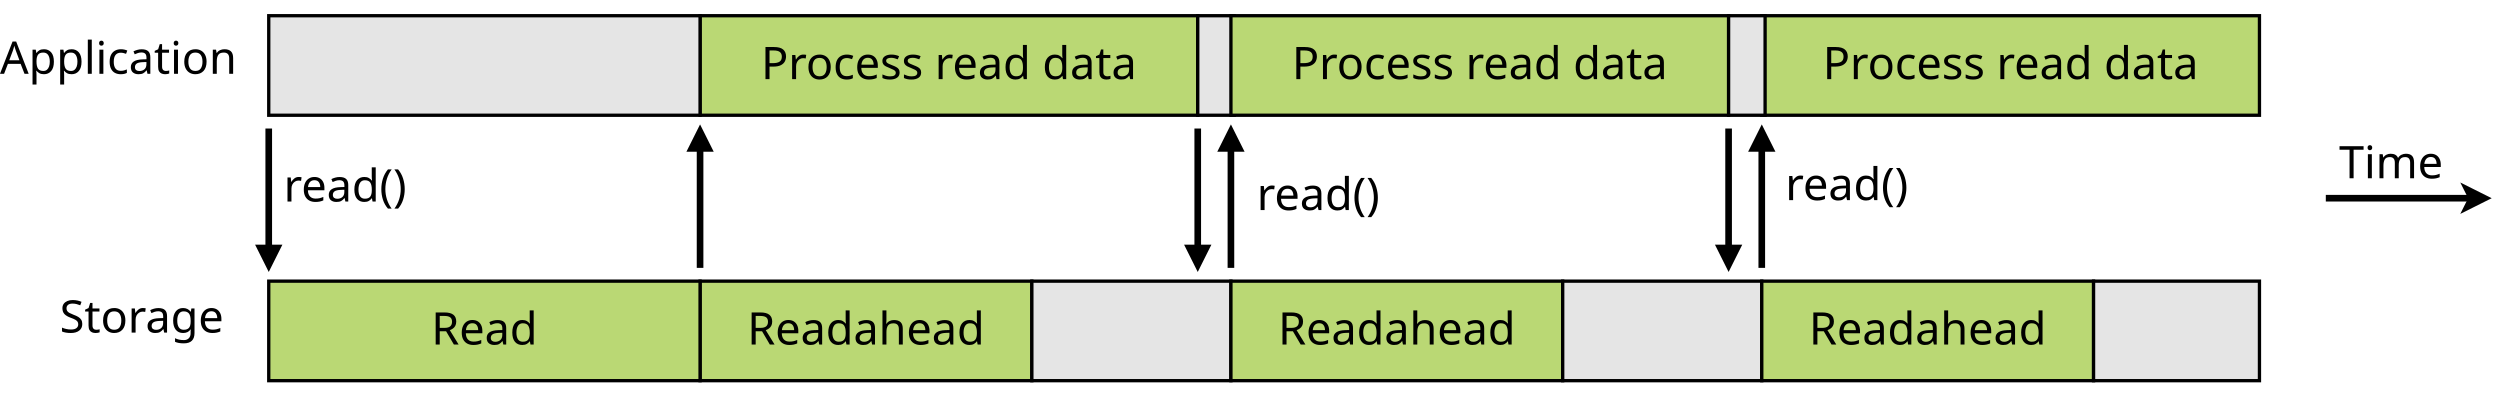
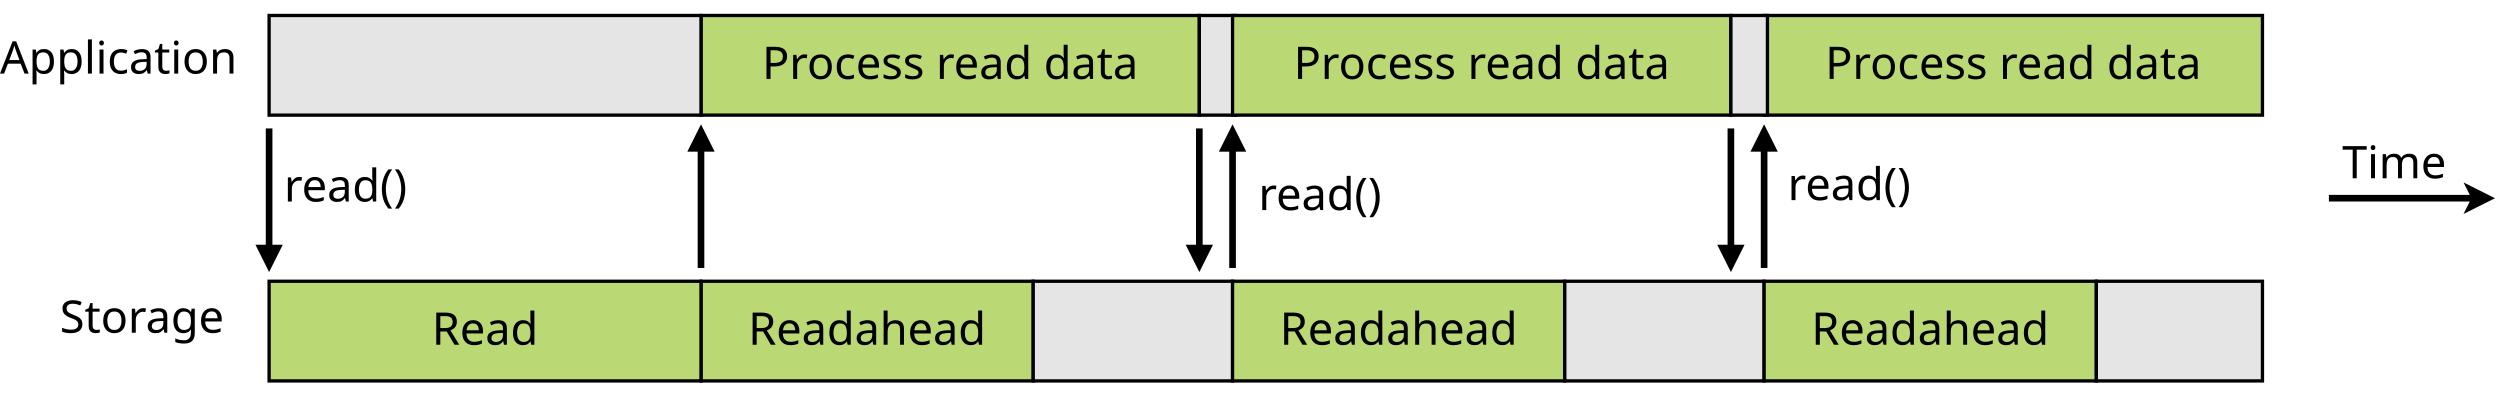
- <svg xmlns="http://www.w3.org/2000/svg" width="76cm" height="12cm" viewBox="118 318 1507 223">
-   <g>
-     <rect style="fill: #bad874" x="540" y="320" width="300" height="60" />
-     <rect style="fill: none; fill-opacity:0; stroke-width: 2; stroke: #000000" x="540" y="320" width="300" height="60" />
-     <text font-size="27.093" style="fill: #000000;text-anchor:middle;font-family:sans-serif;font-style:normal;font-weight:normal" x="690" y="358.217">
-       <tspan x="690" y="358.217">Process read data</tspan>
+ <svg xmlns="http://www.w3.org/2000/svg" width="76cm" height="12cm" viewBox="118 318 1505 223">
+   <g id="Background">
+     <g>
+       <rect style="fill: #bad874; fill-opacity: 1; stroke-opacity: 1; stroke-width: 2; stroke: #000000" x="540" y="320" width="300" height="60" rx="0" ry="0" />
+       <text font-size="27.093" style="fill: #000000; fill-opacity: 1; stroke: none;text-anchor:middle;font-family:sans-serif;font-style:normal;font-weight:normal" x="690" y="358.217">
+         <tspan x="690" y="358.217">Process read data</tspan>
+       </text>
+     </g>
+     <g>
+       <rect style="fill: #e5e5e5; fill-opacity: 1; stroke-opacity: 1; stroke-width: 2; stroke: #000000" x="840" y="320" width="22" height="60" rx="0" ry="0" />
+       <text font-size="12.8" style="fill: #000000; fill-opacity: 1; stroke: none;text-anchor:middle;font-family:sans-serif;font-style:normal;font-weight:normal" x="851" y="353.9">
+         <tspan x="851" y="353.9" />
+       </text>
+     </g>
+     <g>
+       <line style="fill: none; stroke-opacity: 1; stroke-width: 4; stroke: #000000" x1="280" y1="388" x2="280" y2="460" />
+       <polygon style="fill: #000000; fill-opacity: 1; stroke-opacity: 1; stroke-width: 4; stroke: #000000" fill-rule="evenodd" points="275,460 280,470 285,460 " />
+     </g>
+     <text font-size="27.093" style="fill: #000000; fill-opacity: 1; stroke: none;text-anchor:start;font-family:sans-serif;font-style:normal;font-weight:normal" x="289" y="432">
+       <tspan x="289" y="432">read()</tspan>
+     </text>
+     <g>
+       <line style="fill: none; stroke-opacity: 1; stroke-width: 4; stroke: #000000" x1="540" y1="472" x2="540" y2="400" />
+       <polygon style="fill: #000000; fill-opacity: 1; stroke-opacity: 1; stroke-width: 4; stroke: #000000" fill-rule="evenodd" points="545,400 540,390 535,400 " />
+     </g>
+     <g>
+       <line style="fill: none; stroke-opacity: 1; stroke-width: 4; stroke: #000000" x1="840" y1="388" x2="840" y2="460" />
+       <polygon style="fill: #000000; fill-opacity: 1; stroke-opacity: 1; stroke-width: 4; stroke: #000000" fill-rule="evenodd" points="835,460 840,470 845,460 " />
+     </g>
+     <g>
+       <line style="fill: none; stroke-opacity: 1; stroke-width: 4; stroke: #000000" x1="860" y1="472" x2="860" y2="400" />
+       <polygon style="fill: #000000; fill-opacity: 1; stroke-opacity: 1; stroke-width: 4; stroke: #000000" fill-rule="evenodd" points="865,400 860,390 855,400 " />
+     </g>
+     <g>
+       <rect style="fill: #bad874; fill-opacity: 1; stroke-opacity: 1; stroke-width: 2; stroke: #000000" x="860" y="320" width="300" height="60" rx="0" ry="0" />
+       <text font-size="27.093" style="fill: #000000; fill-opacity: 1; stroke: none;text-anchor:middle;font-family:sans-serif;font-style:normal;font-weight:normal" x="1010" y="358.217">
+         <tspan x="1010" y="358.217">Process read data</tspan>
+       </text>
+     </g>
+     <g>
+       <rect style="fill: #bad874; fill-opacity: 1; stroke-opacity: 1; stroke-width: 2; stroke: #000000" x="1180" y="320" width="300" height="60" rx="0" ry="0" />
+       <text font-size="27.093" style="fill: #000000; fill-opacity: 1; stroke: none;text-anchor:middle;font-family:sans-serif;font-style:normal;font-weight:normal" x="1330" y="358.217">
+         <tspan x="1330" y="358.217">Process read data</tspan>
+       </text>
+     </g>
+     <g>
+       <rect style="fill: #e5e5e5; fill-opacity: 1; stroke-opacity: 1; stroke-width: 2; stroke: #000000" x="1160" y="320" width="22" height="60" rx="0" ry="0" />
+       <text font-size="12.8" style="fill: #000000; fill-opacity: 1; stroke: none;text-anchor:middle;font-family:sans-serif;font-style:normal;font-weight:normal" x="1171" y="353.9">
+         <tspan x="1171" y="353.9" />
+       </text>
+     </g>
+     <g>
+       <rect style="fill: #e5e5e5; fill-opacity: 1; stroke-opacity: 1; stroke-width: 2; stroke: #000000" x="280" y="320" width="260" height="60" rx="0" ry="0" />
+       <text font-size="12.8" style="fill: #000000; fill-opacity: 1; stroke: none;text-anchor:middle;font-family:sans-serif;font-style:normal;font-weight:normal" x="410" y="353.9">
+         <tspan x="410" y="353.9" />
+       </text>
+     </g>
+     <g>
+       <rect style="fill: #bad874; fill-opacity: 1; stroke-opacity: 1; stroke-width: 2; stroke: #000000" x="540" y="480" width="200" height="60" rx="0" ry="0" />
+       <text font-size="27.093" style="fill: #000000; fill-opacity: 1; stroke: none;text-anchor:middle;font-family:sans-serif;font-style:normal;font-weight:normal" x="640" y="518.217">
+         <tspan x="640" y="518.217">Readahead</tspan>
+       </text>
+     </g>
+     <g>
+       <rect style="fill: #e5e5e5; fill-opacity: 1; stroke-opacity: 1; stroke-width: 2; stroke: #000000" x="740" y="480" width="120" height="60" rx="0" ry="0" />
+       <text font-size="12.8" style="fill: #000000; fill-opacity: 1; stroke: none;text-anchor:middle;font-family:sans-serif;font-style:normal;font-weight:normal" x="800" y="513.9">
+         <tspan x="800" y="513.9" />
+       </text>
+     </g>
+     <g>
+       <rect style="fill: #bad874; fill-opacity: 1; stroke-opacity: 1; stroke-width: 2; stroke: #000000" x="860" y="480" width="200" height="60" rx="0" ry="0" />
+       <text font-size="27.093" style="fill: #000000; fill-opacity: 1; stroke: none;text-anchor:middle;font-family:sans-serif;font-style:normal;font-weight:normal" x="960" y="518.217">
+         <tspan x="960" y="518.217">Readahead</tspan>
+       </text>
+     </g>
+     <g>
+       <rect style="fill: #e5e5e5; fill-opacity: 1; stroke-opacity: 1; stroke-width: 2; stroke: #000000" x="1060" y="480" width="120" height="60" rx="0" ry="0" />
+       <text font-size="12.8" style="fill: #000000; fill-opacity: 1; stroke: none;text-anchor:middle;font-family:sans-serif;font-style:normal;font-weight:normal" x="1120" y="513.9">
+         <tspan x="1120" y="513.9" />
+       </text>
+     </g>
+     <g>
+       <rect style="fill: #bad874; fill-opacity: 1; stroke-opacity: 1; stroke-width: 2; stroke: #000000" x="1180" y="480" width="200" height="60" rx="0" ry="0" />
+       <text font-size="27.093" style="fill: #000000; fill-opacity: 1; stroke: none;text-anchor:middle;font-family:sans-serif;font-style:normal;font-weight:normal" x="1280" y="518.217">
+         <tspan x="1280" y="518.217">Readahead</tspan>
+       </text>
+     </g>
+     <g>
+       <rect style="fill: #e5e5e5; fill-opacity: 1; stroke-opacity: 1; stroke-width: 2; stroke: #000000" x="1380" y="480" width="100" height="60" rx="0" ry="0" />
+       <text font-size="12.8" style="fill: #000000; fill-opacity: 1; stroke: none;text-anchor:middle;font-family:sans-serif;font-style:normal;font-weight:normal" x="1430" y="513.9">
+         <tspan x="1430" y="513.9" />
+       </text>
+     </g>
+     <g>
+       <rect style="fill: #bad874; fill-opacity: 1; stroke-opacity: 1; stroke-width: 2; stroke: #000000" x="280" y="480" width="260" height="60" rx="0" ry="0" />
+       <text font-size="27.093" style="fill: #000000; fill-opacity: 1; stroke: none;text-anchor:middle;font-family:sans-serif;font-style:normal;font-weight:normal" x="410" y="518.217">
+         <tspan x="410" y="518.217">Read</tspan>
+       </text>
+     </g>
+     <g>
+       <line style="fill: none; stroke-opacity: 1; stroke-width: 4; stroke: #000000" x1="1160" y1="388" x2="1160" y2="460" />
+       <polygon style="fill: #000000; fill-opacity: 1; stroke-opacity: 1; stroke-width: 4; stroke: #000000" fill-rule="evenodd" points="1155,460 1160,470 1165,460 " />
+     </g>
+     <g>
+       <line style="fill: none; stroke-opacity: 1; stroke-width: 4; stroke: #000000" x1="1180" y1="472" x2="1180" y2="400" />
+       <polygon style="fill: #000000; fill-opacity: 1; stroke-opacity: 1; stroke-width: 4; stroke: #000000" fill-rule="evenodd" points="1185,400 1180,390 1175,400 " />
+     </g>
+     <text font-size="27.093" style="fill: #000000; fill-opacity: 1; stroke: none;text-anchor:start;font-family:sans-serif;font-style:normal;font-weight:normal" x="875.6" y="437.15">
+       <tspan x="875.6" y="437.15">read()</tspan>
+     </text>
+     <text font-size="27.093" style="fill: #000000; fill-opacity: 1; stroke: none;text-anchor:start;font-family:sans-serif;font-style:normal;font-weight:normal" x="1194.2" y="431.15">
+       <tspan x="1194.2" y="431.15">read()</tspan>
+     </text>
+     <text font-size="27.093" style="fill: #000000; fill-opacity: 1; stroke: none;text-anchor:start;font-family:sans-serif;font-style:normal;font-weight:normal" x="118" y="355">
+       <tspan x="118" y="355">Application</tspan>
+     </text>
+     <text font-size="27.093" style="fill: #000000; fill-opacity: 1; stroke: none;text-anchor:start;font-family:sans-serif;font-style:normal;font-weight:normal" x="154" y="511">
+       <tspan x="154" y="511">Storage</tspan>
+     </text>
+     <g>
+       <line style="fill: none; stroke-opacity: 1; stroke-width: 4; stroke: #000000" x1="1520" y1="430" x2="1608.03" y2="430" />
+       <polygon style="fill: #000000; fill-opacity: 1; stroke-opacity: 1; stroke-width: 4; stroke: #000000" fill-rule="evenodd" points="1615.53,430 1605.53,435 1608.03,430 1605.53,425 " />
+     </g>
+     <text font-size="27.093" style="fill: #000000; fill-opacity: 1; stroke: none;text-anchor:start;font-family:sans-serif;font-style:normal;font-weight:normal" x="1528" y="418">
+       <tspan x="1528" y="418">Time</tspan>
    </text>
  </g>
-   <g>
-     <rect style="fill: #e5e5e5" x="840" y="320" width="22" height="60" />
-     <rect style="fill: none; fill-opacity:0; stroke-width: 2; stroke: #000000" x="840" y="320" width="22" height="60" />
-     <text font-size="12.8" style="fill: #000000;text-anchor:middle;font-family:sans-serif;font-style:normal;font-weight:normal" x="851" y="353.9">
-       <tspan x="851" y="353.9" />
-     </text>
-   </g>
-   <g>
-     <line style="fill: none; fill-opacity:0; stroke-width: 4; stroke: #000000" x1="280" y1="388" x2="280" y2="460" />
-     <polygon style="fill: #000000" points="275,460 280,470 285,460 " />
-     <polygon style="fill: none; fill-opacity:0; stroke-width: 4; stroke: #000000" points="275,460 280,470 285,460 " />
-   </g>
-   <text font-size="27.093" style="fill: #000000;text-anchor:start;font-family:sans-serif;font-style:normal;font-weight:normal" x="289" y="432">
-     <tspan x="289" y="432">read()</tspan>
-   </text>
-   <g>
-     <line style="fill: none; fill-opacity:0; stroke-width: 4; stroke: #000000" x1="540" y1="472" x2="540" y2="400" />
-     <polygon style="fill: #000000" points="545,400 540,390 535,400 " />
-     <polygon style="fill: none; fill-opacity:0; stroke-width: 4; stroke: #000000" points="545,400 540,390 535,400 " />
-   </g>
-   <g>
-     <line style="fill: none; fill-opacity:0; stroke-width: 4; stroke: #000000" x1="840" y1="388" x2="840" y2="460" />
-     <polygon style="fill: #000000" points="835,460 840,470 845,460 " />
-     <polygon style="fill: none; fill-opacity:0; stroke-width: 4; stroke: #000000" points="835,460 840,470 845,460 " />
-   </g>
-   <g>
-     <line style="fill: none; fill-opacity:0; stroke-width: 4; stroke: #000000" x1="860" y1="472" x2="860" y2="400" />
-     <polygon style="fill: #000000" points="865,400 860,390 855,400 " />
-     <polygon style="fill: none; fill-opacity:0; stroke-width: 4; stroke: #000000" points="865,400 860,390 855,400 " />
-   </g>
-   <g>
-     <rect style="fill: #bad874" x="860" y="320" width="300" height="60" />
-     <rect style="fill: none; fill-opacity:0; stroke-width: 2; stroke: #000000" x="860" y="320" width="300" height="60" />
-     <text font-size="27.093" style="fill: #000000;text-anchor:middle;font-family:sans-serif;font-style:normal;font-weight:normal" x="1010" y="358.217">
-       <tspan x="1010" y="358.217">Process read data</tspan>
-     </text>
-   </g>
-   <g>
-     <rect style="fill: #bad874" x="1180" y="320" width="300" height="60" />
-     <rect style="fill: none; fill-opacity:0; stroke-width: 2; stroke: #000000" x="1180" y="320" width="300" height="60" />
-     <text font-size="27.093" style="fill: #000000;text-anchor:middle;font-family:sans-serif;font-style:normal;font-weight:normal" x="1330" y="358.217">
-       <tspan x="1330" y="358.217">Process read data</tspan>
-     </text>
-   </g>
-   <g>
-     <rect style="fill: #e5e5e5" x="1160" y="320" width="22" height="60" />
-     <rect style="fill: none; fill-opacity:0; stroke-width: 2; stroke: #000000" x="1160" y="320" width="22" height="60" />
-     <text font-size="12.8" style="fill: #000000;text-anchor:middle;font-family:sans-serif;font-style:normal;font-weight:normal" x="1171" y="353.9">
-       <tspan x="1171" y="353.9" />
-     </text>
-   </g>
-   <g>
-     <rect style="fill: #e5e5e5" x="280" y="320" width="260" height="60" />
-     <rect style="fill: none; fill-opacity:0; stroke-width: 2; stroke: #000000" x="280" y="320" width="260" height="60" />
-     <text font-size="12.8" style="fill: #000000;text-anchor:middle;font-family:sans-serif;font-style:normal;font-weight:normal" x="410" y="353.9">
-       <tspan x="410" y="353.9" />
-     </text>
-   </g>
-   <g>
-     <rect style="fill: #bad874" x="540" y="480" width="200" height="60" />
-     <rect style="fill: none; fill-opacity:0; stroke-width: 2; stroke: #000000" x="540" y="480" width="200" height="60" />
-     <text font-size="27.093" style="fill: #000000;text-anchor:middle;font-family:sans-serif;font-style:normal;font-weight:normal" x="640" y="518.217">
-       <tspan x="640" y="518.217">Readahead</tspan>
-     </text>
-   </g>
-   <g>
-     <rect style="fill: #e5e5e5" x="740" y="480" width="120" height="60" />
-     <rect style="fill: none; fill-opacity:0; stroke-width: 2; stroke: #000000" x="740" y="480" width="120" height="60" />
-     <text font-size="12.8" style="fill: #000000;text-anchor:middle;font-family:sans-serif;font-style:normal;font-weight:normal" x="800" y="513.9">
-       <tspan x="800" y="513.9" />
-     </text>
-   </g>
-   <g>
-     <rect style="fill: #bad874" x="860" y="480" width="200" height="60" />
-     <rect style="fill: none; fill-opacity:0; stroke-width: 2; stroke: #000000" x="860" y="480" width="200" height="60" />
-     <text font-size="27.093" style="fill: #000000;text-anchor:middle;font-family:sans-serif;font-style:normal;font-weight:normal" x="960" y="518.217">
-       <tspan x="960" y="518.217">Readahead</tspan>
-     </text>
-   </g>
-   <g>
-     <rect style="fill: #e5e5e5" x="1060" y="480" width="120" height="60" />
-     <rect style="fill: none; fill-opacity:0; stroke-width: 2; stroke: #000000" x="1060" y="480" width="120" height="60" />
-     <text font-size="12.8" style="fill: #000000;text-anchor:middle;font-family:sans-serif;font-style:normal;font-weight:normal" x="1120" y="513.9">
-       <tspan x="1120" y="513.9" />
-     </text>
-   </g>
-   <g>
-     <rect style="fill: #bad874" x="1180" y="480" width="200" height="60" />
-     <rect style="fill: none; fill-opacity:0; stroke-width: 2; stroke: #000000" x="1180" y="480" width="200" height="60" />
-     <text font-size="27.093" style="fill: #000000;text-anchor:middle;font-family:sans-serif;font-style:normal;font-weight:normal" x="1280" y="518.217">
-       <tspan x="1280" y="518.217">Readahead</tspan>
-     </text>
-   </g>
-   <g>
-     <rect style="fill: #e5e5e5" x="1380" y="480" width="100" height="60" />
-     <rect style="fill: none; fill-opacity:0; stroke-width: 2; stroke: #000000" x="1380" y="480" width="100" height="60" />
-     <text font-size="12.8" style="fill: #000000;text-anchor:middle;font-family:sans-serif;font-style:normal;font-weight:normal" x="1430" y="513.9">
-       <tspan x="1430" y="513.9" />
-     </text>
-   </g>
-   <g>
-     <rect style="fill: #bad874" x="280" y="480" width="260" height="60" />
-     <rect style="fill: none; fill-opacity:0; stroke-width: 2; stroke: #000000" x="280" y="480" width="260" height="60" />
-     <text font-size="27.093" style="fill: #000000;text-anchor:middle;font-family:sans-serif;font-style:normal;font-weight:normal" x="410" y="518.217">
-       <tspan x="410" y="518.217">Read</tspan>
-     </text>
-   </g>
-   <g>
-     <line style="fill: none; fill-opacity:0; stroke-width: 4; stroke: #000000" x1="1160" y1="388" x2="1160" y2="460" />
-     <polygon style="fill: #000000" points="1155,460 1160,470 1165,460 " />
-     <polygon style="fill: none; fill-opacity:0; stroke-width: 4; stroke: #000000" points="1155,460 1160,470 1165,460 " />
-   </g>
-   <g>
-     <line style="fill: none; fill-opacity:0; stroke-width: 4; stroke: #000000" x1="1180" y1="472" x2="1180" y2="400" />
-     <polygon style="fill: #000000" points="1185,400 1180,390 1175,400 " />
-     <polygon style="fill: none; fill-opacity:0; stroke-width: 4; stroke: #000000" points="1185,400 1180,390 1175,400 " />
-   </g>
-   <text font-size="27.093" style="fill: #000000;text-anchor:start;font-family:sans-serif;font-style:normal;font-weight:normal" x="875.6" y="437.15">
-     <tspan x="875.6" y="437.15">read()</tspan>
-   </text>
-   <text font-size="27.093" style="fill: #000000;text-anchor:start;font-family:sans-serif;font-style:normal;font-weight:normal" x="1194.2" y="431.15">
-     <tspan x="1194.2" y="431.15">read()</tspan>
-   </text>
-   <text font-size="27.093" style="fill: #000000;text-anchor:start;font-family:sans-serif;font-style:normal;font-weight:normal" x="118" y="355">
-     <tspan x="118" y="355">Application</tspan>
-   </text>
-   <text font-size="27.093" style="fill: #000000;text-anchor:start;font-family:sans-serif;font-style:normal;font-weight:normal" x="154" y="511">
-     <tspan x="154" y="511">Storage</tspan>
-   </text>
-   <g>
-     <line style="fill: none; fill-opacity:0; stroke-width: 4; stroke: #000000" x1="1520" y1="430" x2="1608.03" y2="430" />
-     <polygon style="fill: #000000" points="1615.53,430 1605.53,435 1608.03,430 1605.53,425 " />
-     <polygon style="fill: none; fill-opacity:0; stroke-width: 4; stroke: #000000" points="1615.53,430 1605.53,435 1608.03,430 1605.53,425 " />
-   </g>
-   <text font-size="27.093" style="fill: #000000;text-anchor:start;font-family:sans-serif;font-style:normal;font-weight:normal" x="1528" y="418">
-     <tspan x="1528" y="418">Time</tspan>
-   </text>
</svg>
